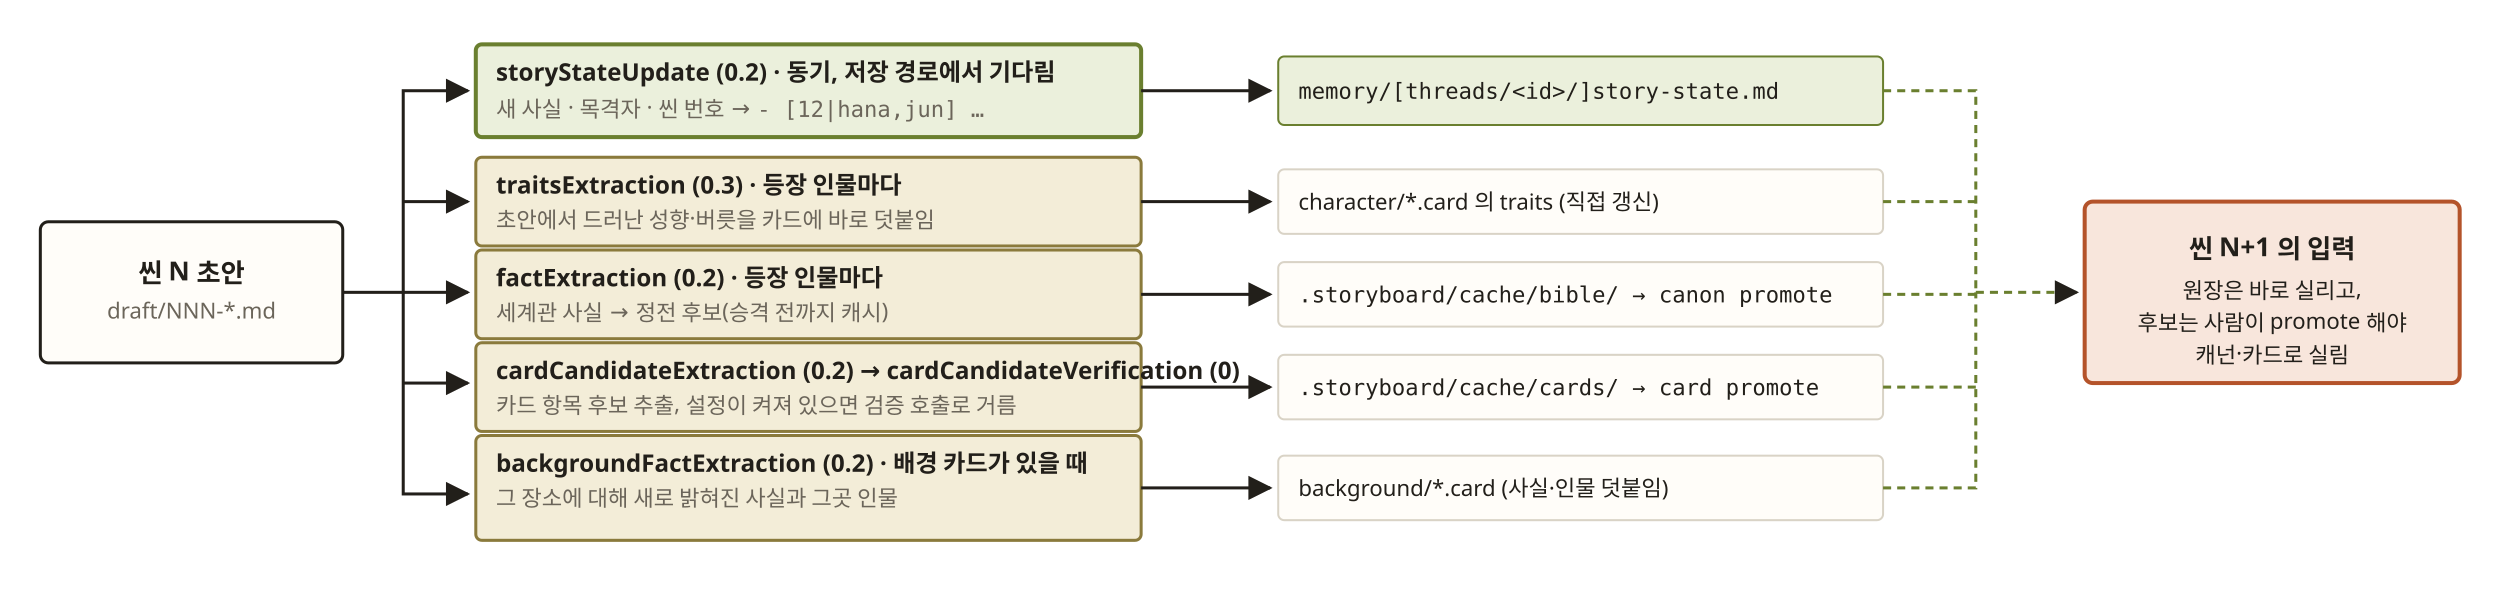
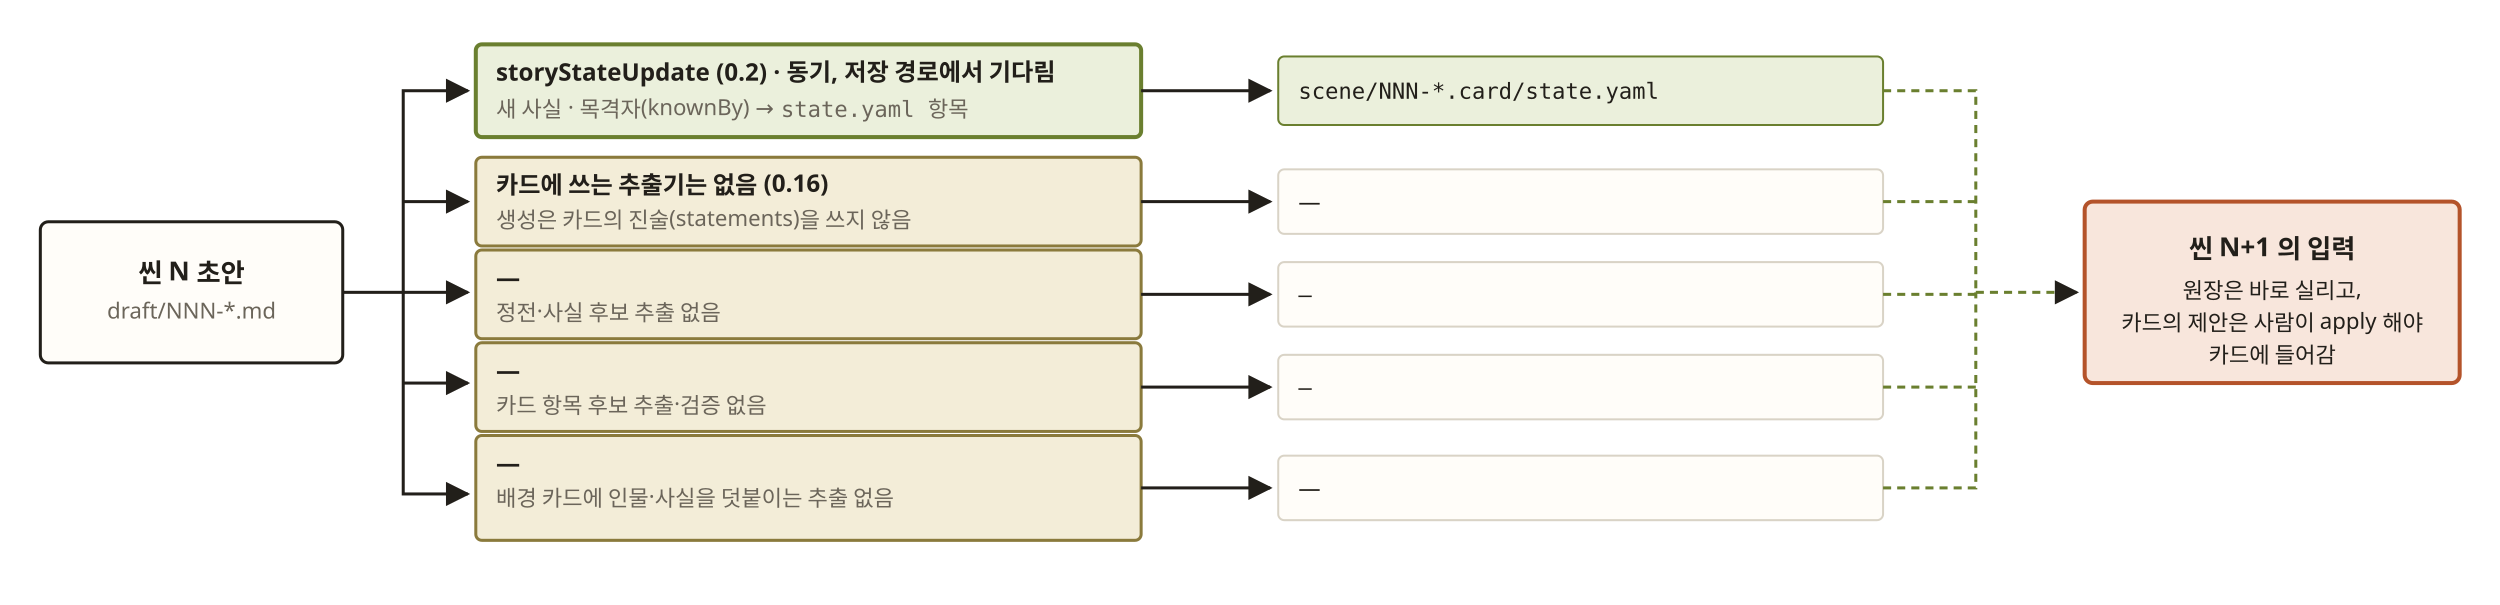
- <svg xmlns="http://www.w3.org/2000/svg" style="background:#fffdf9;font-family:IBM Plex Sans KR, Apple SD Gothic Neo, system-ui, sans-serif" viewBox="0 0 1240 300" role="img" aria-label="씬 N 초안에서 다섯 추출기가 이야기 상태 원장, 인물 카드 성향, 정전 후보, 카드 후보, 배경 인물을 갱신하고, 그 파일들이 씬 N+1의 입력이 된다">
+ <svg xmlns="http://www.w3.org/2000/svg" style="background:#fffdf9;font-family:IBM Plex Sans KR, Apple SD Gothic Neo, system-ui, sans-serif" viewBox="0 0 1240 300" role="img" aria-label="씬 N 초안에서 이야기 상태 추출기가 씬 번들의 state.yaml을 갱신하고, 그 파일이 씬 N+1의 입력이 된다. 생성은 카드의 진술을 쓰지 않는다">
  <defs>
    <marker id="a3" viewBox="0 0 10 10" refX="9" refY="5" markerWidth="8" markerHeight="8" orient="auto-start-reverse">
      <path d="M0 0L10 5L0 10z" fill="#221f1a" />
    </marker>
  </defs>
  <g font-size="12" fill="#221f1a">
    <rect x="20" y="110" width="150" height="70" rx="4" fill="#fffdf9" stroke="#221f1a" stroke-width="1.5" />
    <text x="95" y="140" font-weight="600" font-size="13" text-anchor="middle">씬 N 초안</text>
    <text x="95" y="158" font-size="11" fill="#6b655a" text-anchor="middle">draft/NNN-*.md</text>
    <g stroke="#221f1a" stroke-width="1.5" fill="none">
      <path d="M170 145 H 200 V 45 H 232" marker-end="url(#a3)" />
      <path d="M200 100 H 232" marker-end="url(#a3)" />
      <path d="M200 145 H 232" marker-end="url(#a3)" />
      <path d="M200 190 H 232" marker-end="url(#a3)" />
      <path d="M200 145 V 245 H 232" marker-end="url(#a3)" />
    </g>
    <g>
      <rect x="236" y="22" width="330" height="46" rx="3" fill="#ebf0dc" stroke="#6a7f2f" stroke-width="2" />
      <text x="246" y="40" font-weight="600" font-size="12">storyStateUpdate (0.2) · 동기, 저장 경로에서 기다림</text>
-       <text x="246" y="58" font-size="11" fill="#6b655a">새 사실 · 목격자 · 씬 번호 → <tspan font-family="'IBM Plex Mono', 'SF Mono', Menlo, monospace">- [12|hana,jun] …</tspan>
+       <text x="246" y="58" font-size="11" fill="#6b655a">새 사실 · 목격자(knownBy) → <tspan font-family="'IBM Plex Mono', 'SF Mono', Menlo, monospace">state.yaml 항목</tspan>
      </text>
    </g>
    <g>
      <rect x="236" y="78" width="330" height="44" rx="3" fill="#f3edd8" stroke="#8a7a3c" stroke-width="1.5" />
-       <text x="246" y="96" font-weight="600" font-size="12">traitsExtraction (0.3) · 등장 인물마다</text>
-       <text x="246" y="113" font-size="11" fill="#6b655a">초안에서 드러난 성향·버릇을 카드에 바로 덧붙임</text>
+       <text x="246" y="96" font-weight="600" font-size="12">카드에 쓰는 추출기는 없음 (0.16)</text>
+       <text x="246" y="113" font-size="11" fill="#6b655a">생성은 카드의 진술(statements)을 쓰지 않음</text>
    </g>
    <g>
      <rect x="236" y="124" width="330" height="44" rx="3" fill="#f3edd8" stroke="#8a7a3c" stroke-width="1.5" />
-       <text x="246" y="142" font-weight="600" font-size="12">factExtraction (0.2) · 등장 인물마다</text>
-       <text x="246" y="159" font-size="11" fill="#6b655a">세계관 사실 → 정전 후보(승격 전까지 캐시)</text>
+       <text x="246" y="142" font-weight="600" font-size="12">—</text>
+       <text x="246" y="159" font-size="11" fill="#6b655a">정전·사실 후보 추출 없음</text>
    </g>
    <g>
      <rect x="236" y="170" width="330" height="44" rx="3" fill="#f3edd8" stroke="#8a7a3c" stroke-width="1.5" />
-       <text x="246" y="188" font-weight="600" font-size="12">cardCandidateExtraction (0.2) → cardCandidateVerification (0)</text>
-       <text x="246" y="205" font-size="11" fill="#6b655a">카드 항목 후보 추출, 설정이 켜져 있으면 검증 호출로 거름</text>
+       <text x="246" y="188" font-weight="600" font-size="12">—</text>
+       <text x="246" y="205" font-size="11" fill="#6b655a">카드 항목 후보 추출·검증 없음</text>
    </g>
    <g>
      <rect x="236" y="216" width="330" height="52" rx="3" fill="#f3edd8" stroke="#8a7a3c" stroke-width="1.5" />
-       <text x="246" y="234" font-weight="600" font-size="12">backgroundFactExtraction (0.2) · 배경 카드가 있을 때</text>
-       <text x="246" y="251" font-size="11" fill="#6b655a">그 장소에 대해 새로 밝혀진 사실과 그곳 인물</text>
+       <text x="246" y="234" font-weight="600" font-size="12">—</text>
+       <text x="246" y="251" font-size="11" fill="#6b655a">배경 카드에 인물·사실을 덧붙이는 추출 없음</text>
    </g>
    <g stroke="#221f1a" stroke-width="1.5" fill="none">
      <path d="M566 45 H 630" marker-end="url(#a3)" />
      <path d="M566 100 H 630" marker-end="url(#a3)" />
      <path d="M566 146 H 630" marker-end="url(#a3)" />
      <path d="M566 192 H 630" marker-end="url(#a3)" />
      <path d="M566 242 H 630" marker-end="url(#a3)" />
    </g>
    <g font-size="11">
      <rect x="634" y="28" width="300" height="34" rx="3" fill="#ebf0dc" stroke="#6a7f2f" />
-       <text x="644" y="49" font-family="'IBM Plex Mono', 'SF Mono', Menlo, monospace">memory/[threads/&lt;id&gt;/]story-state.md</text>
+       <text x="644" y="49" font-family="'IBM Plex Mono', 'SF Mono', Menlo, monospace">scene/NNN-*.card/state.yaml</text>
      <rect x="634" y="84" width="300" height="32" rx="3" fill="#fffdf9" stroke="#d9d3c6" />
-       <text x="644" y="104">character/*.card 의 traits (직접 갱신)</text>
+       <text x="644" y="104">—</text>
      <rect x="634" y="130" width="300" height="32" rx="3" fill="#fffdf9" stroke="#d9d3c6" />
-       <text x="644" y="150" font-family="'IBM Plex Mono', 'SF Mono', Menlo, monospace">.storyboard/cache/bible/ → canon promote</text>
+       <text x="644" y="150" font-family="'IBM Plex Mono', 'SF Mono', Menlo, monospace">—</text>
      <rect x="634" y="176" width="300" height="32" rx="3" fill="#fffdf9" stroke="#d9d3c6" />
-       <text x="644" y="196" font-family="'IBM Plex Mono', 'SF Mono', Menlo, monospace">.storyboard/cache/cards/ → card promote</text>
+       <text x="644" y="196" font-family="'IBM Plex Mono', 'SF Mono', Menlo, monospace">—</text>
      <rect x="634" y="226" width="300" height="32" rx="3" fill="#fffdf9" stroke="#d9d3c6" />
-       <text x="644" y="246">background/*.card (사실·인물 덧붙임)</text>
+       <text x="644" y="246">—</text>
    </g>
    <g stroke="#6a7f2f" stroke-width="1.5" fill="none" stroke-dasharray="4 3">
      <path d="M934 45 H 980 V 145" />
      <path d="M934 100 H 980" />
      <path d="M934 146 H 980" />
      <path d="M934 192 H 980" />
      <path d="M934 242 H 980 V 145" />
      <path d="M980 145 H 1030" marker-end="url(#a3)" />
    </g>
    <rect x="1034" y="100" width="186" height="90" rx="4" fill="#f8e6dc" stroke="#b4532a" stroke-width="2" />
    <text x="1127" y="128" font-weight="600" font-size="13" text-anchor="middle">씬 N+1 의 입력</text>
    <text x="1127" y="148" font-size="11" text-anchor="middle">원장은 바로 실리고,</text>
-     <text x="1127" y="164" font-size="11" text-anchor="middle">후보는 사람이 promote 해야</text>
-     <text x="1127" y="180" font-size="11" text-anchor="middle">캐넌·카드로 실림</text>
+     <text x="1127" y="164" font-size="11" text-anchor="middle">카드의 제안은 사람이 apply 해야</text>
+     <text x="1127" y="180" font-size="11" text-anchor="middle">카드에 들어감</text>
  </g>
</svg>
